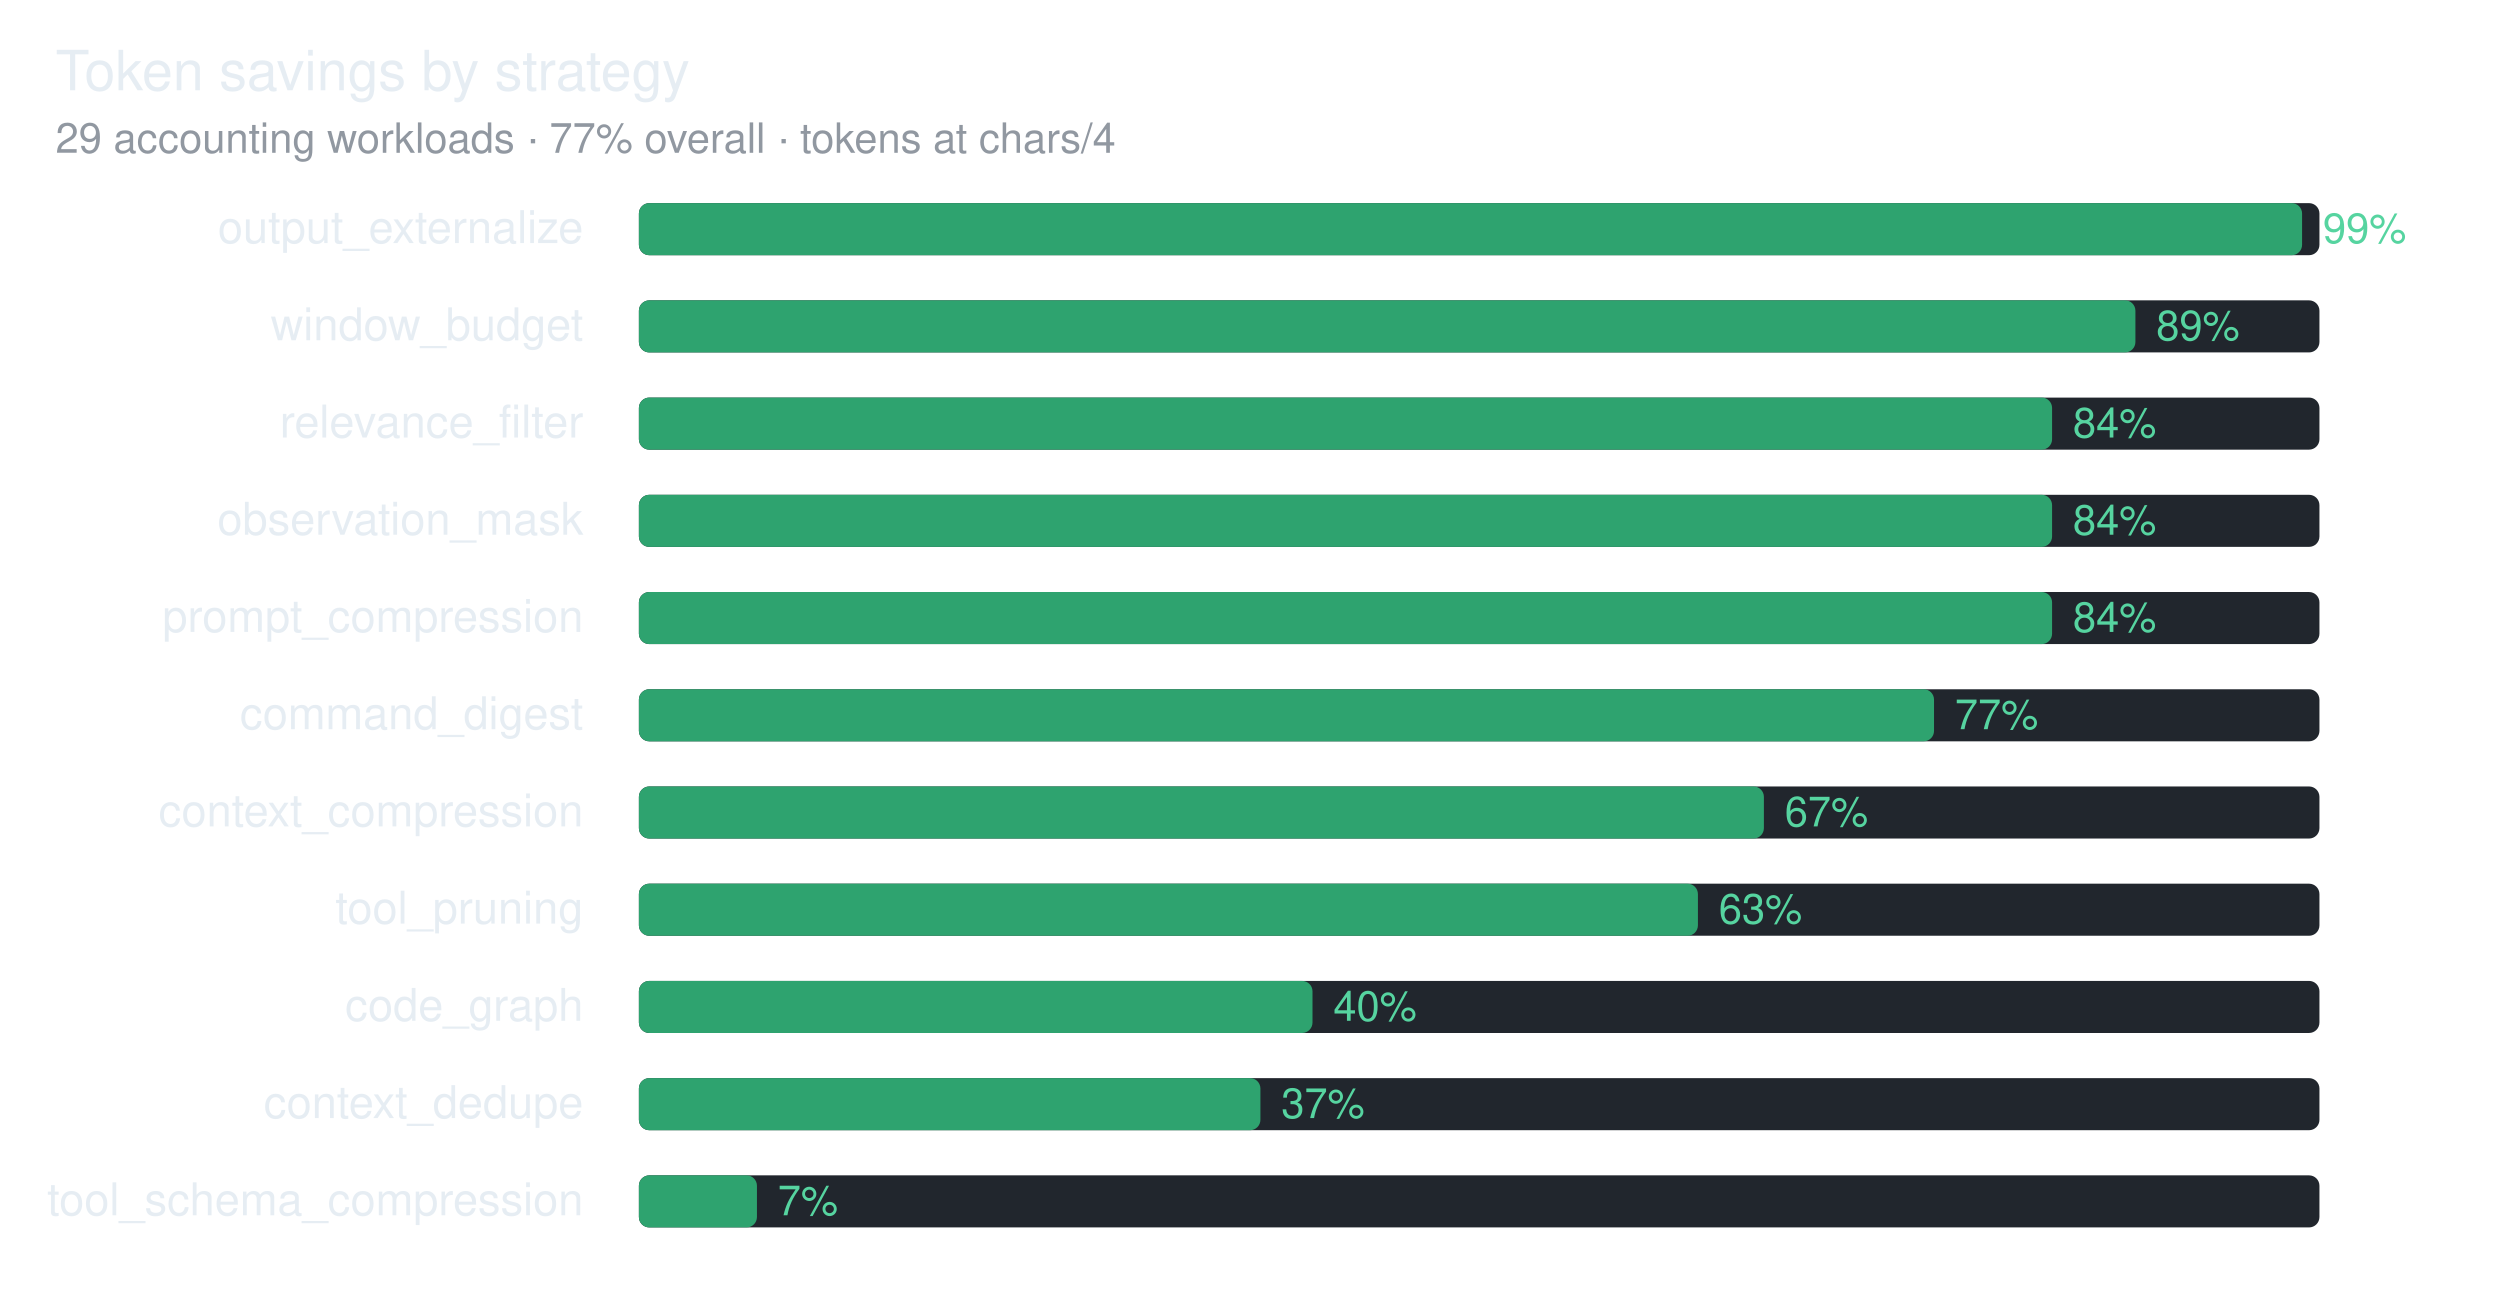
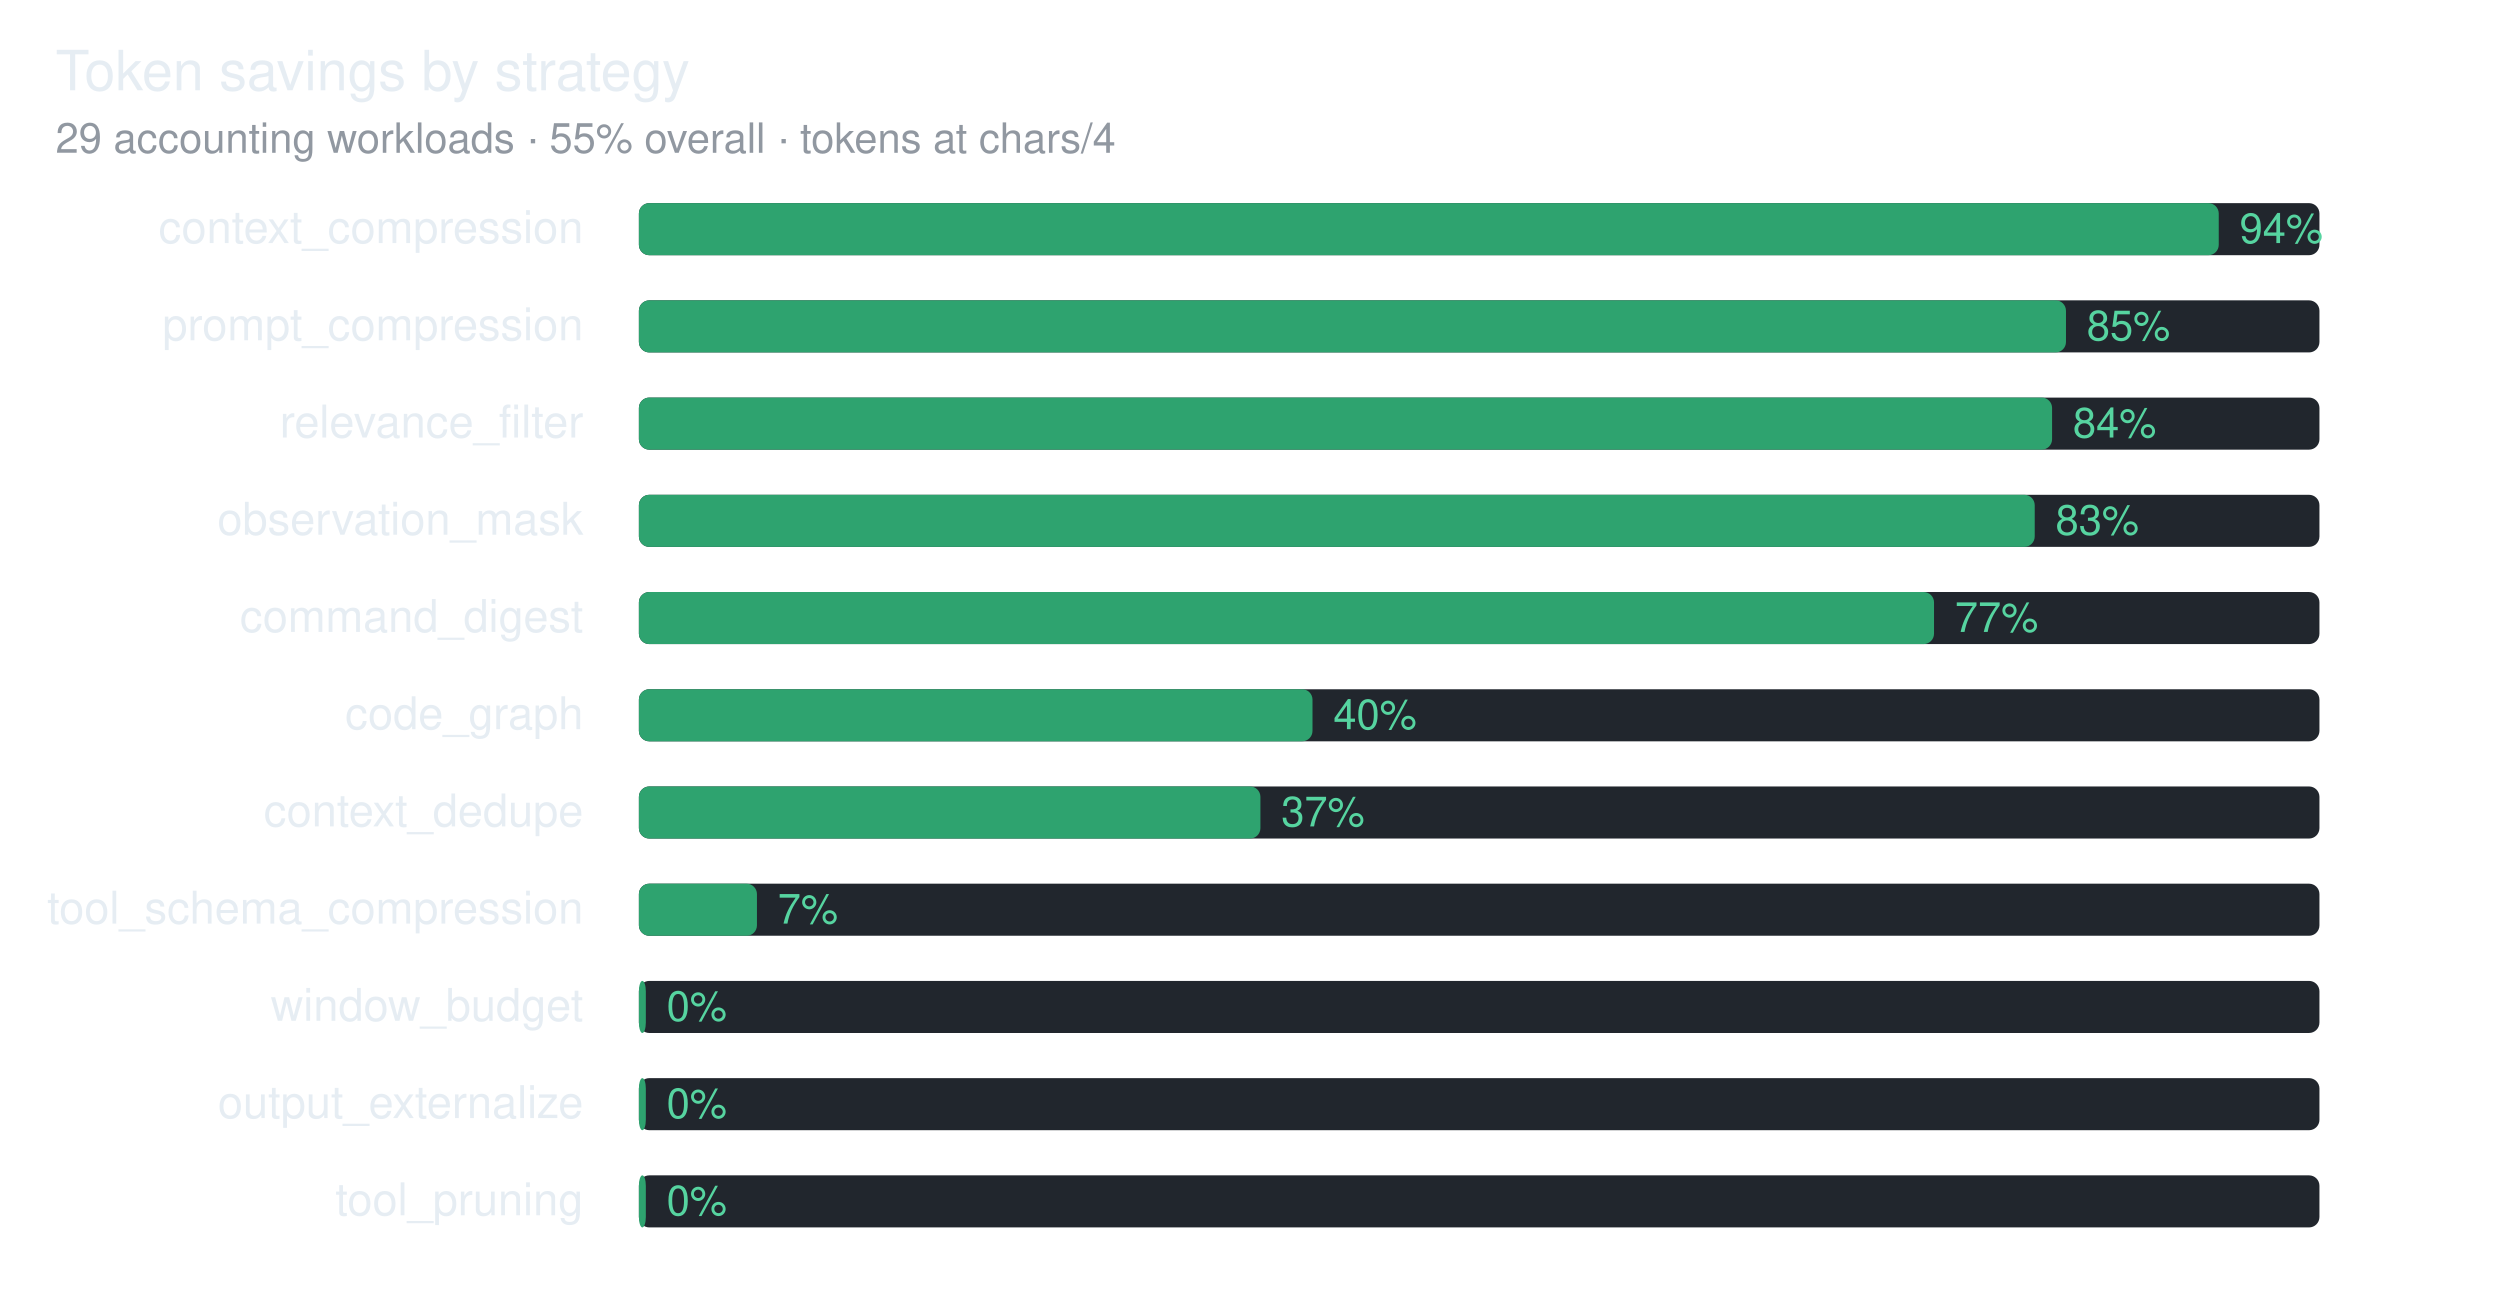
- <svg xmlns="http://www.w3.org/2000/svg" width="720" height="376" viewBox="0 0 720 376" font-family="-apple-system,BlinkMacSystemFont,'Segoe UI',Helvetica,Arial,sans-serif" role="img" aria-label="Token savings by Anyray optimizer strategy, 77% overall">
+ <svg xmlns="http://www.w3.org/2000/svg" width="720" height="376" viewBox="0 0 720 376" font-family="-apple-system,BlinkMacSystemFont,'Segoe UI',Helvetica,Arial,sans-serif" role="img" aria-label="Token savings by Anyray optimizer strategy, 55% overall">
  <text x="16" y="26" fill="#e6edf3" font-size="16" font-weight="500">Token savings by strategy</text>
-   <text x="16" y="44" fill="#9198a1" font-size="12">29 accounting workloads · 77% overall · tokens at chars/4</text>
-   <text x="168" y="70" fill="#e6edf3" font-size="13" text-anchor="end">output_externalize</text>
+   <text x="16" y="44" fill="#9198a1" font-size="12">29 accounting workloads · 55% overall · tokens at chars/4</text>
+   <text x="168" y="70" fill="#e6edf3" font-size="13" text-anchor="end">context_compression</text>
  <rect x="184" y="58.5" width="484" height="15" rx="3" fill="#21262d" />
-   <rect x="184" y="58.5" width="479" height="15" rx="3" fill="#2ea36f" />
-   <text x="669" y="70" fill="#56d4a0" font-size="12" font-weight="500">99%</text>
-   <text x="168" y="98" fill="#e6edf3" font-size="13" text-anchor="end">window_budget</text>
+   <rect x="184" y="58.5" width="455" height="15" rx="3" fill="#2ea36f" />
+   <text x="645" y="70" fill="#56d4a0" font-size="12" font-weight="500">94%</text>
+   <text x="168" y="98" fill="#e6edf3" font-size="13" text-anchor="end">prompt_compression</text>
  <rect x="184" y="86.5" width="484" height="15" rx="3" fill="#21262d" />
-   <rect x="184" y="86.5" width="431" height="15" rx="3" fill="#2ea36f" />
-   <text x="621" y="98" fill="#56d4a0" font-size="12" font-weight="500">89%</text>
+   <rect x="184" y="86.5" width="411" height="15" rx="3" fill="#2ea36f" />
+   <text x="601" y="98" fill="#56d4a0" font-size="12" font-weight="500">85%</text>
  <text x="168" y="126" fill="#e6edf3" font-size="13" text-anchor="end">relevance_filter</text>
  <rect x="184" y="114.5" width="484" height="15" rx="3" fill="#21262d" />
  <rect x="184" y="114.5" width="407" height="15" rx="3" fill="#2ea36f" />
  <text x="597" y="126" fill="#56d4a0" font-size="12" font-weight="500">84%</text>
  <text x="168" y="154" fill="#e6edf3" font-size="13" text-anchor="end">observation_mask</text>
  <rect x="184" y="142.5" width="484" height="15" rx="3" fill="#21262d" />
-   <rect x="184" y="142.5" width="407" height="15" rx="3" fill="#2ea36f" />
-   <text x="597" y="154" fill="#56d4a0" font-size="12" font-weight="500">84%</text>
-   <text x="168" y="182" fill="#e6edf3" font-size="13" text-anchor="end">prompt_compression</text>
+   <rect x="184" y="142.5" width="402" height="15" rx="3" fill="#2ea36f" />
+   <text x="592" y="154" fill="#56d4a0" font-size="12" font-weight="500">83%</text>
+   <text x="168" y="182" fill="#e6edf3" font-size="13" text-anchor="end">command_digest</text>
  <rect x="184" y="170.5" width="484" height="15" rx="3" fill="#21262d" />
-   <rect x="184" y="170.5" width="407" height="15" rx="3" fill="#2ea36f" />
-   <text x="597" y="182" fill="#56d4a0" font-size="12" font-weight="500">84%</text>
-   <text x="168" y="210" fill="#e6edf3" font-size="13" text-anchor="end">command_digest</text>
+   <rect x="184" y="170.5" width="373" height="15" rx="3" fill="#2ea36f" />
+   <text x="563" y="182" fill="#56d4a0" font-size="12" font-weight="500">77%</text>
+   <text x="168" y="210" fill="#e6edf3" font-size="13" text-anchor="end">code_graph</text>
  <rect x="184" y="198.5" width="484" height="15" rx="3" fill="#21262d" />
-   <rect x="184" y="198.5" width="373" height="15" rx="3" fill="#2ea36f" />
-   <text x="563" y="210" fill="#56d4a0" font-size="12" font-weight="500">77%</text>
-   <text x="168" y="238" fill="#e6edf3" font-size="13" text-anchor="end">context_compression</text>
+   <rect x="184" y="198.5" width="194" height="15" rx="3" fill="#2ea36f" />
+   <text x="384" y="210" fill="#56d4a0" font-size="12" font-weight="500">40%</text>
+   <text x="168" y="238" fill="#e6edf3" font-size="13" text-anchor="end">context_dedupe</text>
  <rect x="184" y="226.5" width="484" height="15" rx="3" fill="#21262d" />
-   <rect x="184" y="226.5" width="324" height="15" rx="3" fill="#2ea36f" />
-   <text x="514" y="238" fill="#56d4a0" font-size="12" font-weight="500">67%</text>
-   <text x="168" y="266" fill="#e6edf3" font-size="13" text-anchor="end">tool_pruning</text>
+   <rect x="184" y="226.5" width="179" height="15" rx="3" fill="#2ea36f" />
+   <text x="369" y="238" fill="#56d4a0" font-size="12" font-weight="500">37%</text>
+   <text x="168" y="266" fill="#e6edf3" font-size="13" text-anchor="end">tool_schema_compression</text>
  <rect x="184" y="254.5" width="484" height="15" rx="3" fill="#21262d" />
-   <rect x="184" y="254.5" width="305" height="15" rx="3" fill="#2ea36f" />
-   <text x="495" y="266" fill="#56d4a0" font-size="12" font-weight="500">63%</text>
-   <text x="168" y="294" fill="#e6edf3" font-size="13" text-anchor="end">code_graph</text>
+   <rect x="184" y="254.5" width="34" height="15" rx="3" fill="#2ea36f" />
+   <text x="224" y="266" fill="#56d4a0" font-size="12" font-weight="500">7%</text>
+   <text x="168" y="294" fill="#e6edf3" font-size="13" text-anchor="end">window_budget</text>
  <rect x="184" y="282.5" width="484" height="15" rx="3" fill="#21262d" />
-   <rect x="184" y="282.5" width="194" height="15" rx="3" fill="#2ea36f" />
-   <text x="384" y="294" fill="#56d4a0" font-size="12" font-weight="500">40%</text>
-   <text x="168" y="322" fill="#e6edf3" font-size="13" text-anchor="end">context_dedupe</text>
+   <rect x="184" y="282.5" width="2" height="15" rx="3" fill="#2ea36f" />
+   <text x="192" y="294" fill="#56d4a0" font-size="12" font-weight="500">0%</text>
+   <text x="168" y="322" fill="#e6edf3" font-size="13" text-anchor="end">output_externalize</text>
  <rect x="184" y="310.5" width="484" height="15" rx="3" fill="#21262d" />
-   <rect x="184" y="310.5" width="179" height="15" rx="3" fill="#2ea36f" />
-   <text x="369" y="322" fill="#56d4a0" font-size="12" font-weight="500">37%</text>
-   <text x="168" y="350" fill="#e6edf3" font-size="13" text-anchor="end">tool_schema_compression</text>
+   <rect x="184" y="310.5" width="2" height="15" rx="3" fill="#2ea36f" />
+   <text x="192" y="322" fill="#56d4a0" font-size="12" font-weight="500">0%</text>
+   <text x="168" y="350" fill="#e6edf3" font-size="13" text-anchor="end">tool_pruning</text>
  <rect x="184" y="338.5" width="484" height="15" rx="3" fill="#21262d" />
-   <rect x="184" y="338.5" width="34" height="15" rx="3" fill="#2ea36f" />
-   <text x="224" y="350" fill="#56d4a0" font-size="12" font-weight="500">7%</text>
+   <rect x="184" y="338.5" width="2" height="15" rx="3" fill="#2ea36f" />
+   <text x="192" y="350" fill="#56d4a0" font-size="12" font-weight="500">0%</text>
</svg>
